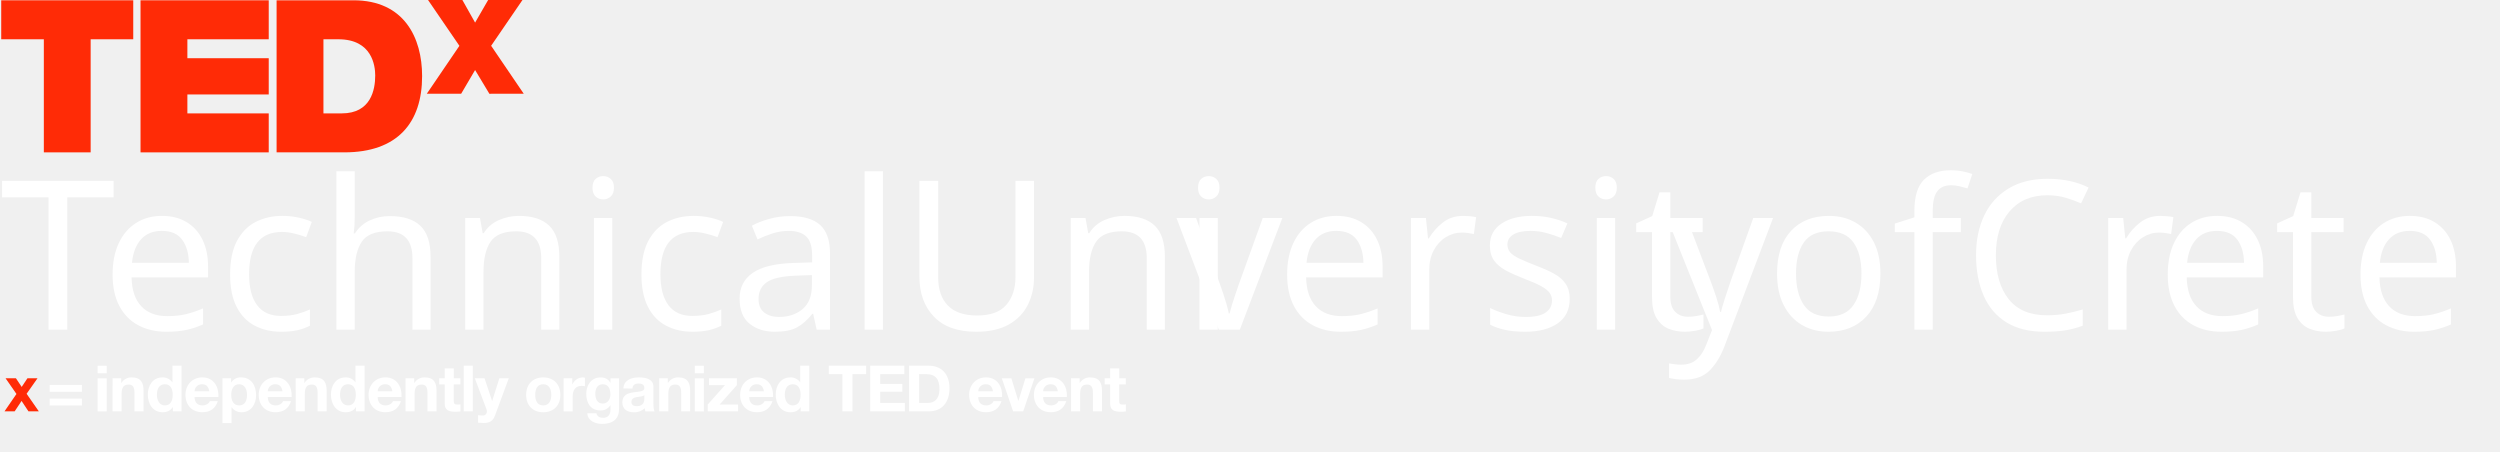
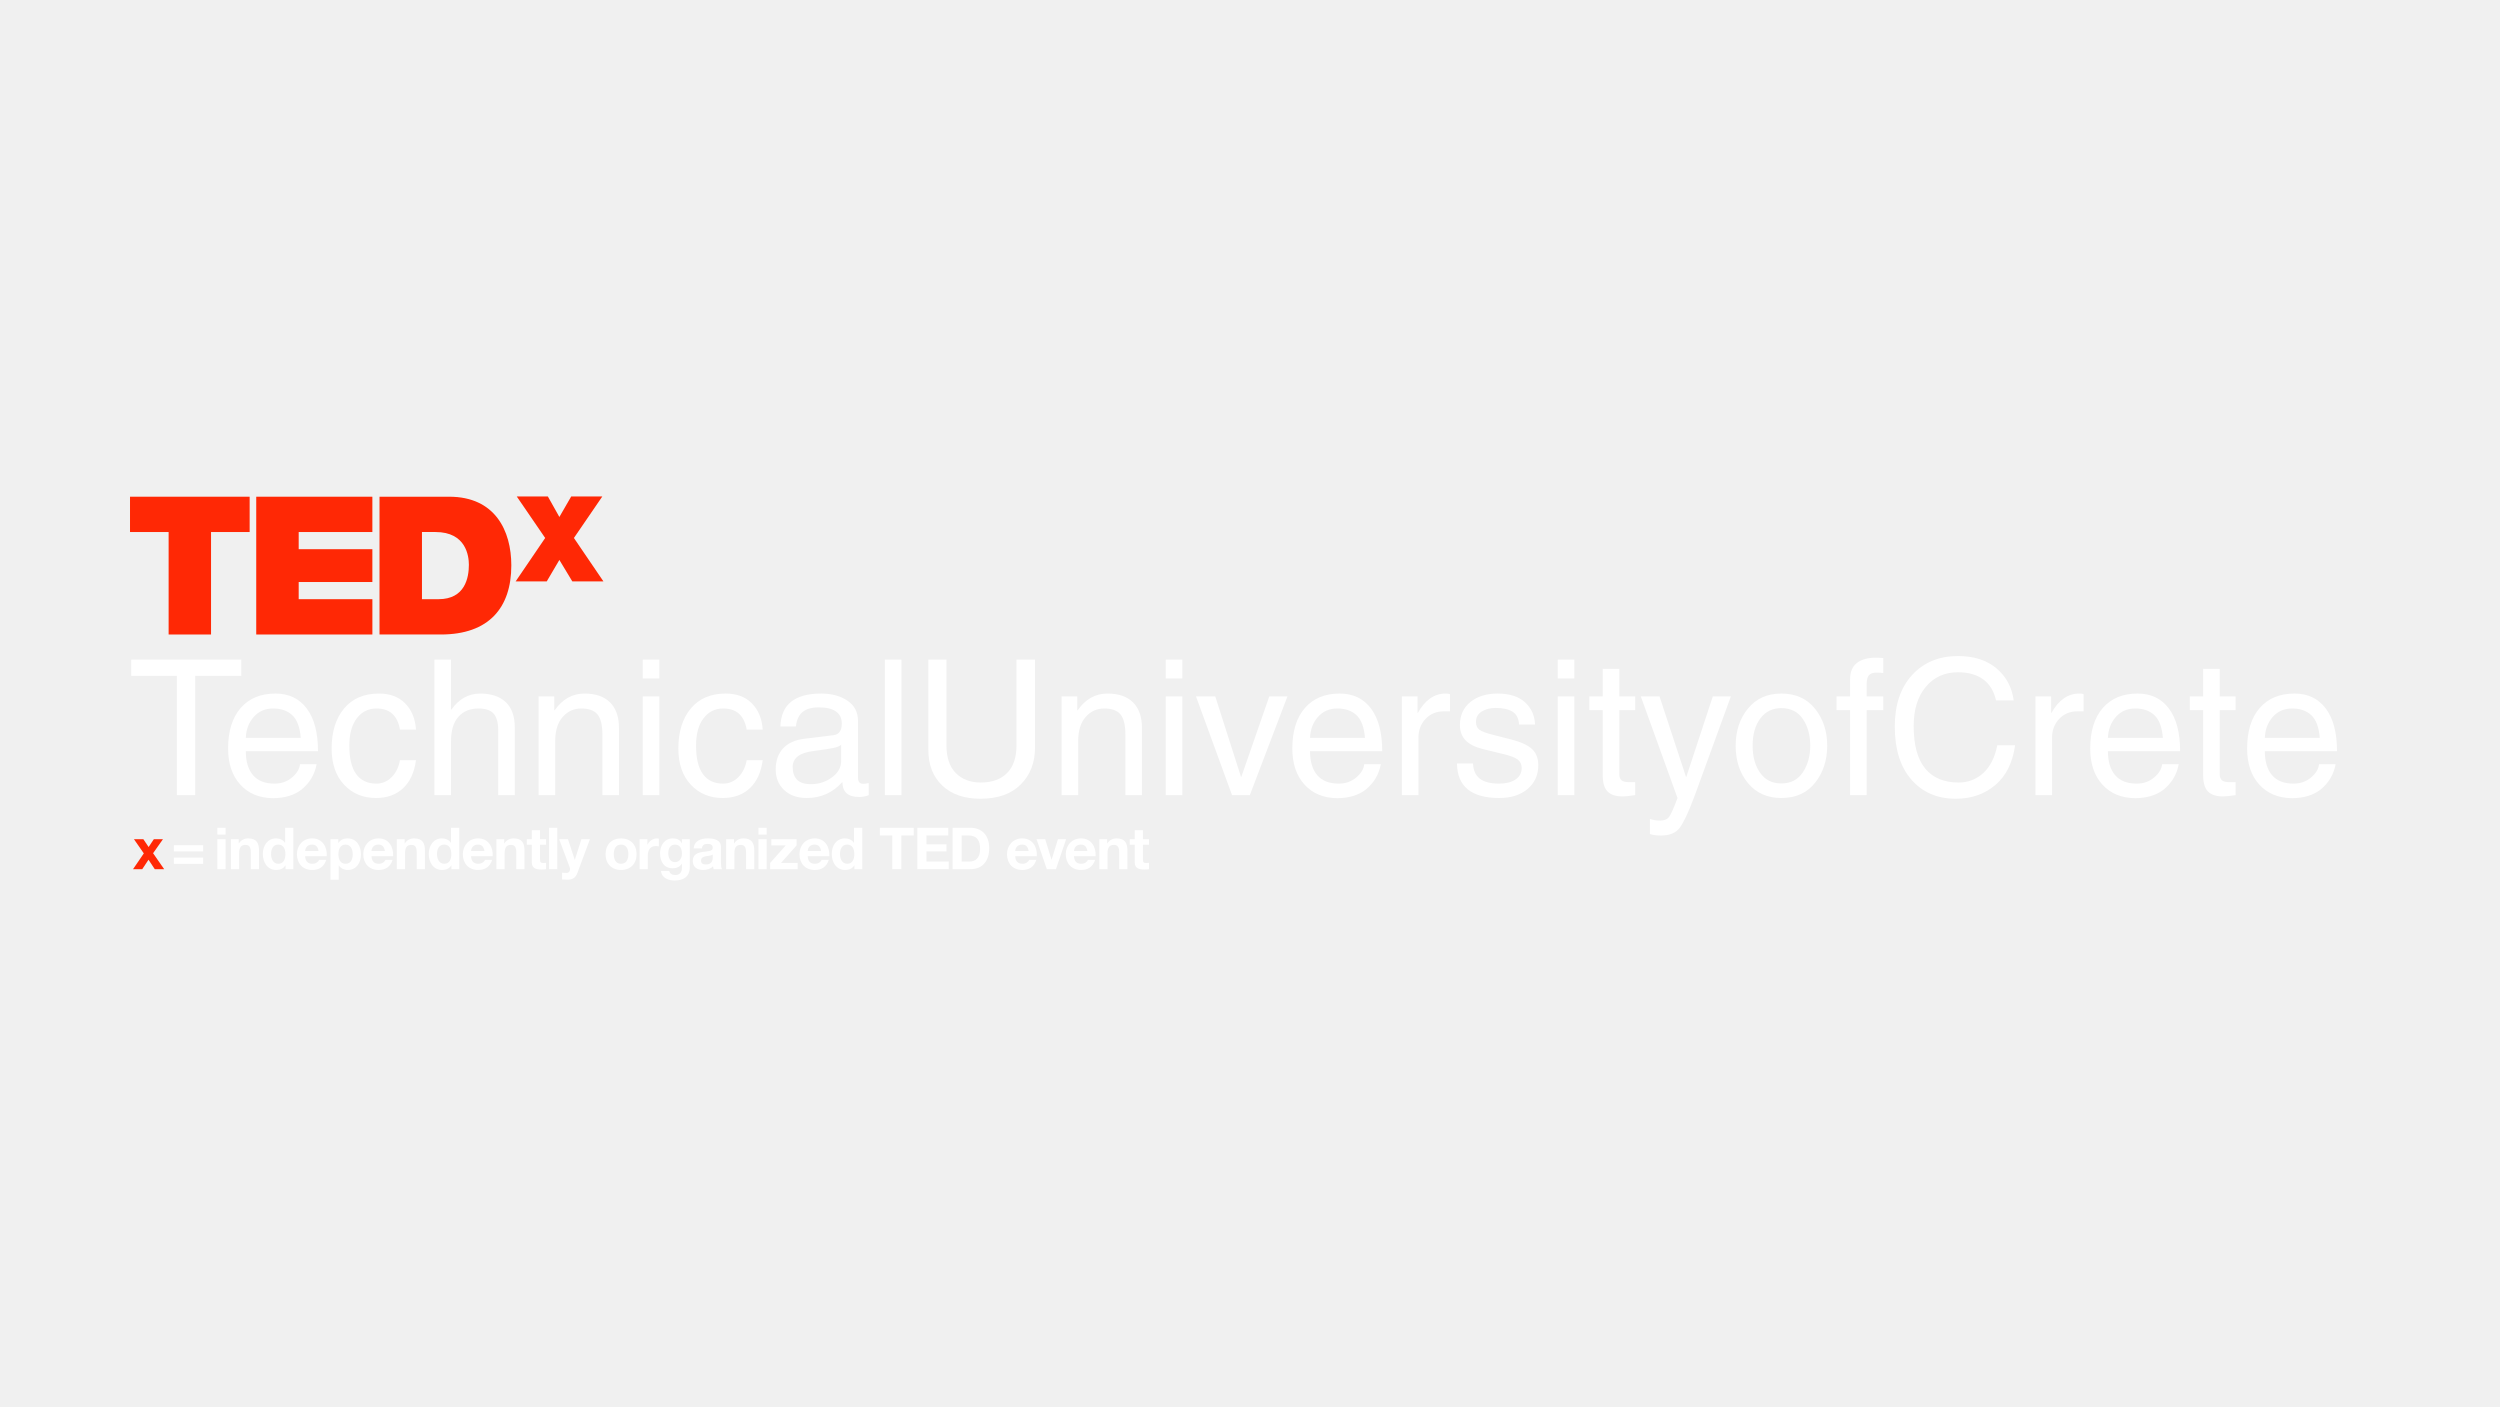
- <svg xmlns="http://www.w3.org/2000/svg" id="Layer_1" data-name="Layer 1" viewBox="0 0 1739.65 314.08">
-   <defs>
-     <style>.cls-1{fill:#ff2b06;}.cls-2,.cls-3{fill:#fff;}.cls-3{font-size:145px;font-family:HelveticaWorld-Regular, Helvetica World;}.cls-4{letter-spacing:-0.12em;}.cls-5{letter-spacing:-0.02em;}.cls-6{letter-spacing:-0.02em;}.cls-7{letter-spacing:-0.01em;}</style>
-   </defs>
-   <path class="cls-1" d="M110.45,655.41l-7.57-10.9h7.21l4,6,4-6h7l-7.57,10.77,8.5,12.24h-7.21l-4.8-7.26-4.81,7.26h-7.08Z" transform="translate(-99 -381.27)" />
-   <path class="cls-2" d="M156,653.9H133.55v-4.76H156Zm0,9.53H133.55v-4.77H156Z" transform="translate(-99 -381.27)" />
-   <path class="cls-2" d="M173.25,641h-6.32v-5.21h6.32Zm-6.32,3.56h6.32v23h-6.32Z" transform="translate(-99 -381.27)" />
-   <path class="cls-2" d="M177.34,644.51h6v3.2h.14a8.21,8.21,0,0,1,7-3.83c6.72,0,8.41,3.79,8.41,9.48v14.16h-6.32v-13c0-3.78-1.11-5.65-4.05-5.65-3.43,0-4.9,1.91-4.9,6.59v12.06h-6.32Z" transform="translate(-99 -381.27)" />
-   <path class="cls-2" d="M219.27,664.58h-.09c-1.47,2.49-4.05,3.56-7,3.56-6.94,0-10.32-6-10.32-12.33,0-6.18,3.42-11.92,10.19-11.92a8,8,0,0,1,6.85,3.42H219V635.74h6.32v31.78h-6Zm-5.52-15.93c-4.14,0-5.56,3.56-5.56,7.34,0,3.61,1.64,7.39,5.56,7.39,4.18,0,5.43-3.65,5.43-7.43S217.85,648.65,213.75,648.65Z" transform="translate(-99 -381.27)" />
-   <path class="cls-2" d="M234.36,657.55c.17,4,2.13,5.83,5.65,5.83,2.54,0,4.58-1.56,5-3h5.57c-1.78,5.43-5.57,7.74-10.77,7.74-7.26,0-11.75-5-11.75-12.1,0-6.9,4.76-12.15,11.75-12.15,7.83,0,11.61,6.58,11.17,13.66Zm10.28-4c-.58-3.2-2-4.89-5-4.89a5,5,0,0,0-5.25,4.89Z" transform="translate(-99 -381.27)" />
-   <path class="cls-2" d="M253.8,644.51h6v2.94h.09a7.67,7.67,0,0,1,6.86-3.57c7.21,0,10.46,5.84,10.46,12.38,0,6.14-3.39,11.88-10.11,11.88a8.18,8.18,0,0,1-6.9-3.47h-.08v11H253.8V644.51Zm17.1,11.57c0-3.65-1.47-7.43-5.52-7.43s-5.48,3.69-5.48,7.43,1.43,7.3,5.52,7.3S270.9,659.82,270.9,656.08Z" transform="translate(-99 -381.27)" />
-   <path class="cls-2" d="M285.32,657.55c.17,4,2.13,5.83,5.65,5.83,2.54,0,4.58-1.56,5-3h5.57c-1.78,5.43-5.57,7.74-10.77,7.74-7.26,0-11.75-5-11.75-12.1,0-6.9,4.76-12.15,11.75-12.15,7.83,0,11.61,6.58,11.17,13.66Zm10.28-4c-.58-3.2-2-4.89-5-4.89a5,5,0,0,0-5.25,4.89Z" transform="translate(-99 -381.27)" />
-   <path class="cls-2" d="M304.76,644.51h6v3.2h.14a8.21,8.21,0,0,1,7-3.83c6.72,0,8.41,3.79,8.41,9.48v14.16H320v-13c0-3.78-1.11-5.65-4-5.65-3.43,0-4.89,1.91-4.89,6.59v12.06h-6.33Z" transform="translate(-99 -381.27)" />
-   <path class="cls-2" d="M346.69,664.58h-.09c-1.47,2.49-4.05,3.56-7,3.56-6.94,0-10.32-6-10.32-12.33,0-6.18,3.42-11.92,10.19-11.92a8,8,0,0,1,6.85,3.42h.05V635.74h6.32v31.78h-6v-2.94Zm-5.52-15.93c-4.14,0-5.56,3.56-5.56,7.34,0,3.61,1.65,7.39,5.56,7.39,4.19,0,5.43-3.65,5.43-7.43S345.27,648.65,341.17,648.65Z" transform="translate(-99 -381.27)" />
-   <path class="cls-2" d="M361.78,657.55c.18,4,2.13,5.83,5.65,5.83,2.54,0,4.59-1.56,5-3H378c-1.78,5.43-5.56,7.74-10.77,7.74-7.26,0-11.75-5-11.75-12.1,0-6.9,4.76-12.15,11.75-12.15,7.83,0,11.62,6.58,11.17,13.66Zm10.28-4c-.58-3.2-2-4.89-5-4.89a5,5,0,0,0-5.25,4.89Z" transform="translate(-99 -381.27)" />
-   <path class="cls-2" d="M381.23,644.51h6v3.2h.13a8.21,8.21,0,0,1,7-3.83c6.72,0,8.41,3.79,8.41,9.48v14.16h-6.32v-13c0-3.78-1.11-5.65-4.05-5.65-3.42,0-4.89,1.91-4.89,6.59v12.06h-6.32v-23Z" transform="translate(-99 -381.27)" />
-   <path class="cls-2" d="M414.74,644.51h4.63v4.23h-4.63v11.39c0,2.14.53,2.67,2.67,2.67a9.29,9.29,0,0,0,2-.18v4.94a24,24,0,0,1-3.69.23c-3.88,0-7.26-.89-7.26-5.48V648.74h-3.83v-4.23h3.83v-6.9h6.32v6.9Z" transform="translate(-99 -381.27)" />
-   <path class="cls-2" d="M421.68,635.74H428v31.78h-6.32Z" transform="translate(-99 -381.27)" />
-   <path class="cls-2" d="M443.45,670.41c-1.38,3.7-3.56,5.21-7.93,5.21a38.61,38.61,0,0,1-3.87-.22v-5.21a32.11,32.11,0,0,0,3.7.22c2.18-.22,2.89-2.49,2.18-4.31l-8.1-21.59h6.76l5.21,15.76h.09l5-15.76h6.54Z" transform="translate(-99 -381.27)" />
-   <path class="cls-2" d="M477,643.88c7.26,0,11.93,4.81,11.93,12.16s-4.67,12.1-11.93,12.1-11.88-4.81-11.88-12.1S469.75,643.88,477,643.88Zm0,19.5c4.32,0,5.61-3.69,5.61-7.34s-1.29-7.39-5.61-7.39-5.56,3.69-5.56,7.39S472.69,663.38,477,663.38Z" transform="translate(-99 -381.27)" />
-   <path class="cls-2" d="M491.2,644.51h6v4.27h.09a8.14,8.14,0,0,1,7.34-4.9,4.49,4.49,0,0,1,1.38.23V650a11.81,11.81,0,0,0-2.27-.22c-4.62,0-6.23,3.34-6.23,7.39v10.37H491.2v-23Z" transform="translate(-99 -381.27)" />
-   <path class="cls-2" d="M529.75,666.05c0,3.78-1.34,10.19-11.93,10.19-4.54,0-9.84-2.13-10.15-7.39H514c.58,2.36,2.49,3.17,4.71,3.17,3.52,0,5.12-2.41,5.08-5.7v-3h-.09a7.76,7.76,0,0,1-6.9,3.56c-6.9,0-9.84-5.25-9.84-11.57,0-6,3.43-11.4,9.89-11.4,3,0,5.34,1,6.85,3.7h.09v-3.07h6v21.54Zm-6-10.32c0-3.74-1.29-7.08-5.39-7.08-3.56,0-5.12,3.11-5.12,6.54s1.25,6.9,5.12,6.9C522,662.09,523.74,659,523.74,655.73Z" transform="translate(-99 -381.27)" />
-   <path class="cls-2" d="M532.77,651.59c.36-5.92,5.65-7.7,10.82-7.7,4.58,0,10.1,1,10.1,6.54v12c0,2.09.22,4.19.8,5.12h-6.41a9.28,9.28,0,0,1-.44-2.23,10.54,10.54,0,0,1-7.75,2.85c-4.36,0-7.83-2.18-7.83-6.9,0-5.2,3.92-6.45,7.83-7s7.48-.45,7.48-3-1.87-3.12-4.1-3.12c-2.4,0-4,1-4.18,3.48Zm14.6,4.67c-1.07.93-3.29,1-5.25,1.33s-3.74,1.07-3.74,3.39,1.82,2.93,3.87,2.93c4.94,0,5.12-3.91,5.12-5.29v-2.36Z" transform="translate(-99 -381.27)" />
-   <path class="cls-2" d="M557.7,644.51h6v3.2h.14a8.21,8.21,0,0,1,7-3.83c6.72,0,8.41,3.79,8.41,9.48v14.16H573v-13c0-3.78-1.11-5.65-4.05-5.65-3.43,0-4.89,1.91-4.89,6.59v12.06h-6.33v-23Z" transform="translate(-99 -381.27)" />
-   <path class="cls-2" d="M588.81,641h-6.32v-5.21h6.32Zm-6.33,3.56h6.32v23h-6.32Z" transform="translate(-99 -381.27)" />
-   <path class="cls-2" d="M591.48,662.76l12-13.49H592.37v-4.76h19.4v4.76l-12,13.49h12.82v4.76H591.48v-4.76Z" transform="translate(-99 -381.27)" />
-   <path class="cls-2" d="M620.32,657.55c.17,4,2.13,5.83,5.65,5.83,2.54,0,4.58-1.56,5-3h5.57c-1.78,5.43-5.57,7.74-10.77,7.74-7.26,0-11.75-5-11.75-12.1,0-6.9,4.76-12.15,11.75-12.15,7.83,0,11.61,6.58,11.17,13.66Zm10.28-4c-.58-3.2-2-4.89-5-4.89a5,5,0,0,0-5.25,4.89Z" transform="translate(-99 -381.27)" />
-   <path class="cls-2" d="M656.19,664.58h-.09c-1.47,2.49-4.05,3.56-7,3.56-6.94,0-10.32-6-10.32-12.33,0-6.18,3.42-11.92,10.19-11.92a8,8,0,0,1,6.85,3.42h0V635.74h6.32v31.78h-6v-2.94Zm-5.52-15.93c-4.14,0-5.56,3.56-5.56,7.34,0,3.61,1.64,7.39,5.56,7.39,4.19,0,5.43-3.65,5.43-7.43S654.77,648.65,650.67,648.65Z" transform="translate(-99 -381.27)" />
-   <path class="cls-2" d="M685.25,641.62h-9.52v-5.88h26v5.88h-9.53v25.9h-7v-25.9Z" transform="translate(-99 -381.27)" />
-   <path class="cls-2" d="M704.52,635.74h23.77v5.87H711.51v6.81h15.4v5.43h-15.4v7.79h17.14v5.88H704.52V635.74Z" transform="translate(-99 -381.27)" />
-   <path class="cls-2" d="M731.58,635.74h13.71c8.24,0,14.42,5.16,14.42,15.71,0,9.21-4.72,16.07-14.42,16.07H731.58Zm7,25.9h6.23c4.05,0,7.93-2.49,7.93-9.52,0-6.41-2.23-10.5-9.17-10.5h-5Z" transform="translate(-99 -381.27)" />
-   <path class="cls-2" d="M779.7,657.55c.17,4,2.13,5.83,5.65,5.83,2.53,0,4.58-1.56,5-3h5.57c-1.78,5.43-5.57,7.74-10.78,7.74-7.25,0-11.75-5-11.75-12.1,0-6.9,4.77-12.15,11.75-12.15,7.84,0,11.62,6.58,11.18,13.66Zm10.28-4c-.58-3.2-2-4.89-5-4.89a5,5,0,0,0-5.25,4.89Z" transform="translate(-99 -381.27)" />
-   <path class="cls-2" d="M811,667.52h-7l-7.88-23h6.64l4.85,15.71h.09l4.85-15.71h6.27Z" transform="translate(-99 -381.27)" />
-   <path class="cls-2" d="M824.83,657.55c.17,4,2.13,5.83,5.65,5.83,2.53,0,4.58-1.56,5-3H841c-1.78,5.43-5.57,7.74-10.78,7.74-7.25,0-11.75-5-11.75-12.1,0-6.9,4.77-12.15,11.75-12.15,7.84,0,11.62,6.58,11.18,13.66Zm10.28-4c-.58-3.2-2-4.89-5-4.89a5,5,0,0,0-5.25,4.89Z" transform="translate(-99 -381.27)" />
-   <path class="cls-2" d="M844.28,644.51h6v3.2h.14a8.21,8.21,0,0,1,7-3.83c6.72,0,8.41,3.79,8.41,9.48v14.16h-6.32v-13c0-3.78-1.11-5.65-4-5.65-3.43,0-4.89,1.91-4.89,6.59v12.06h-6.32v-23Z" transform="translate(-99 -381.27)" />
-   <path class="cls-2" d="M877.79,644.51h4.63v4.23h-4.63v11.39c0,2.14.53,2.67,2.67,2.67a9.29,9.29,0,0,0,2-.18v4.94a24,24,0,0,1-3.7.23c-3.87,0-7.25-.89-7.25-5.48V648.74h-3.83v-4.23h3.83v-6.9h6.32v6.9Z" transform="translate(-99 -381.27)" />
-   <text class="cls-3" transform="translate(0 229.4)">
-     <tspan class="cls-4">T</tspan>
-     <tspan x="70.38" y="0">echnicalUni</tspan>
-     <tspan class="cls-5" x="818.67" y="0">v</tspan>
-     <tspan x="887.7" y="0">ersit</tspan>
-     <tspan class="cls-6" x="1159.86" y="0">y</tspan>
-     <tspan x="1228.61" y="0">ofC</tspan>
-     <tspan class="cls-7" x="1454.67" y="0">r</tspan>
-     <tspan x="1500.48" y="0">ete</tspan>
-   </text>
-   <path class="cls-1" d="M129.5,408.6H99.85V381.48h91.87V408.6H162.08v78.69H129.5Z" transform="translate(-99 -381.27)" />
-   <path class="cls-1" d="M196.79,381.48H286V408.6H229.39v13.18H286V447H229.39v13.18H286v27.12H196.79Z" transform="translate(-99 -381.27)" />
-   <path class="cls-1" d="M291.47,381.48H345c35.26,0,47.73,26.08,47.73,52.75,0,32.47-17.19,53.06-54.1,53.06H291.47V381.48Zm32.6,78.69h12.75c20.31,0,23.28-16.45,23.28-26.39,0-6.66-2.09-25.18-25.66-25.18H324.07Z" transform="translate(-99 -381.27)" />
-   <path class="cls-1" d="M439.54,446.52,429.6,430l-9.7,16.5H396l22.68-33.35-21.84-31.9h23.9L429.6,397l9.1-15.77h23.89l-21.83,31.9,22.68,33.35Z" transform="translate(-99 -381.27)" />
+ <svg xmlns="http://www.w3.org/2000/svg" width="1920pt" height="1080pt" viewBox="0 0 1920 1080" version="1.2" id="svg127">
+   <defs id="defs131" />
+   <g id="surface577">
+     <path style="fill:#ff2805;fill-opacity:1;fill-rule:nonzero;stroke:none" d="m 110.449,655.414 -7.566,-10.906 h 7.211 l 4.051,6.008 4.004,-6.008 h 6.988 l -7.566,10.77 8.5,12.242 h -7.207 l -4.809,-7.254 -4.805,7.254 h -7.078 z m 0,0" id="path2" />
+     <path style="fill:#ffffff;fill-opacity:1;fill-rule:nonzero;stroke:none" d="m 156.027,663.426 h -22.48 v -4.766 h 22.48 z m 0,-9.527 h -22.48 v -4.762 h 22.48 z m 0,0" id="path4" />
+     <path style="fill:#ffffff;fill-opacity:1;fill-rule:nonzero;stroke:none" d="M 166.93,644.508 H 173.25 v 23.012 h -6.32 z m 6.32,-3.562 h -6.32 v -5.207 H 173.25 Z m 0,0" id="path6" />
+     <path style="fill:#ffffff;fill-opacity:1;fill-rule:nonzero;stroke:none" d="m 177.344,644.508 h 6.008 v 3.203 h 0.133 c 1.602,-2.582 4.363,-3.824 7.035,-3.824 6.719,0 8.41,3.781 8.41,9.477 v 14.156 h -6.32 v -12.996 c 0,-3.785 -1.113,-5.652 -4.051,-5.652 -3.426,0 -4.895,1.914 -4.895,6.586 v 12.062 h -6.32 z m 0,0" id="path8" />
+     <path style="fill:#ffffff;fill-opacity:1;fill-rule:nonzero;stroke:none" d="m 213.75,648.648 c -4.141,0 -5.562,3.559 -5.562,7.344 0,3.602 1.645,7.387 5.562,7.387 4.184,0 5.43,-3.648 5.43,-7.434 0,-3.738 -1.336,-7.297 -5.43,-7.297 m 5.52,15.934 h -0.09 c -1.469,2.492 -4.047,3.559 -6.988,3.559 -6.941,0 -10.324,-5.961 -10.324,-12.324 0,-6.191 3.426,-11.934 10.191,-11.934 2.715,0 5.387,1.16 6.855,3.43 h -0.043 0.09 v -11.574 h 6.316 v 31.781 h -6.008 z m 0,0" id="path10" />
+     <path style="fill:#ffffff;fill-opacity:1;fill-rule:nonzero;stroke:none" d="m 244.637,653.543 c -0.578,-3.203 -1.957,-4.895 -5.027,-4.895 -4.008,0 -5.164,3.113 -5.254,4.895 z m -10.281,4.008 c 0.18,4.004 2.137,5.828 5.652,5.828 2.539,0 4.586,-1.559 4.988,-2.98 h 5.562 c -1.781,5.43 -5.562,7.746 -10.77,7.746 -7.258,0 -11.75,-4.988 -11.75,-12.109 0,-6.898 4.762,-12.148 11.75,-12.148 7.832,0 11.613,6.586 11.172,13.664 z m 0,0" id="path12" />
+     <path style="fill:#ffffff;fill-opacity:1;fill-rule:nonzero;stroke:none" d="m 270.898,656.082 c 0,-3.652 -1.469,-7.434 -5.52,-7.434 -4.141,0 -5.477,3.695 -5.477,7.434 0,3.738 1.426,7.297 5.52,7.297 4.141,0 5.477,-3.559 5.477,-7.297 m -17.094,-11.574 h 6.008 v 2.938 h 0.09 c 1.512,-2.445 4.008,-3.559 6.855,-3.559 7.211,0 10.461,5.828 10.461,12.371 0,6.145 -3.383,11.887 -10.105,11.887 -2.762,0 -5.387,-1.203 -6.898,-3.473 h -0.09 v 10.949 h -6.32 z m 0,0" id="path14" />
+     <path style="fill:#ffffff;fill-opacity:1;fill-rule:nonzero;stroke:none" d="m 295.598,653.543 c -0.578,-3.203 -1.957,-4.895 -5.031,-4.895 -4.004,0 -5.16,3.113 -5.25,4.895 z m -10.281,4.008 c 0.176,4.004 2.137,5.828 5.652,5.828 2.539,0 4.586,-1.559 4.984,-2.98 h 5.566 c -1.781,5.43 -5.566,7.746 -10.773,7.746 -7.254,0 -11.75,-4.988 -11.75,-12.109 0,-6.898 4.762,-12.148 11.75,-12.148 7.836,0 11.617,6.586 11.172,13.664 z m 0,0" id="path16" />
+     <path style="fill:#ffffff;fill-opacity:1;fill-rule:nonzero;stroke:none" d="m 304.766,644.508 h 6.008 v 3.203 h 0.133 c 1.605,-2.582 4.363,-3.824 7.035,-3.824 6.719,0 8.41,3.781 8.41,9.477 v 14.156 h -6.32 v -12.996 c 0,-3.785 -1.113,-5.652 -4.051,-5.652 -3.426,0 -4.895,1.914 -4.895,6.586 v 12.062 h -6.32 z m 0,0" id="path18" />
+     <path style="fill:#ffffff;fill-opacity:1;fill-rule:nonzero;stroke:none" d="m 341.172,648.648 c -4.141,0 -5.562,3.559 -5.562,7.344 0,3.602 1.645,7.387 5.562,7.387 4.184,0 5.43,-3.648 5.43,-7.434 0,-3.738 -1.336,-7.297 -5.43,-7.297 m 5.52,15.934 h -0.09 c -1.469,2.492 -4.051,3.559 -6.988,3.559 -6.941,0 -10.324,-5.961 -10.324,-12.324 0,-6.191 3.426,-11.934 10.191,-11.934 2.715,0 5.387,1.16 6.855,3.43 h -0.047 0.09 v -11.574 h 6.32 v 31.781 h -6.008 z m 0,0" id="path20" />
+     <path style="fill:#ffffff;fill-opacity:1;fill-rule:nonzero;stroke:none" d="m 372.059,653.543 c -0.578,-3.203 -1.957,-4.895 -5.027,-4.895 -4.008,0 -5.164,3.113 -5.254,4.895 z m -10.281,4.008 c 0.18,4.004 2.137,5.828 5.652,5.828 2.539,0 4.586,-1.559 4.988,-2.98 h 5.562 c -1.781,5.43 -5.562,7.746 -10.77,7.746 -7.258,0 -11.75,-4.988 -11.75,-12.109 0,-6.898 4.762,-12.148 11.75,-12.148 7.832,0 11.613,6.586 11.172,13.664 z m 0,0" id="path22" />
+     <path style="fill:#ffffff;fill-opacity:1;fill-rule:nonzero;stroke:none" d="m 381.227,644.508 h 6.008 v 3.203 h 0.133 c 1.605,-2.582 4.363,-3.824 7.035,-3.824 6.723,0 8.41,3.781 8.41,9.477 v 14.156 h -6.32 v -12.996 c 0,-3.785 -1.109,-5.652 -4.047,-5.652 -3.43,0 -4.898,1.914 -4.898,6.586 v 12.062 h -6.32 z m 0,0" id="path24" />
+     <path style="fill:#ffffff;fill-opacity:1;fill-rule:nonzero;stroke:none" d="m 414.742,644.508 h 4.629 v 4.23 h -4.629 v 11.395 c 0,2.137 0.531,2.668 2.668,2.668 0.668,0 1.293,-0.043 1.961,-0.176 v 4.941 c -1.07,0.176 -2.449,0.219 -3.695,0.219 -3.875,0 -7.254,-0.887 -7.254,-5.473 v -13.574 h -3.828 v -4.23 h 3.828 v -6.898 h 6.32 z m 0,0" id="path26" />
+     <path style="fill:#ffffff;fill-opacity:1;fill-rule:nonzero;stroke:none" d="m 421.684,635.738 h 6.32 v 31.781 h -6.32 z m 0,0" id="path28" />
+     <path style="fill:#ffffff;fill-opacity:1;fill-rule:nonzero;stroke:none" d="m 443.449,670.414 c -1.383,3.695 -3.562,5.207 -7.926,5.207 -1.289,0 -2.582,-0.09 -3.871,-0.223 v -5.207 c 1.203,0.086 2.449,0.266 3.695,0.223 2.18,-0.223 2.891,-2.492 2.18,-4.316 l -8.102,-21.59 h 6.766 l 5.211,15.758 h 0.086 l 5.031,-15.758 h 6.543 z m 0,0" id="path30" />
+     <path style="fill:#ffffff;fill-opacity:1;fill-rule:nonzero;stroke:none" d="m 476.961,663.379 c 4.316,0 5.609,-3.691 5.609,-7.344 0,-3.691 -1.293,-7.387 -5.609,-7.387 -4.273,0 -5.562,3.691 -5.562,7.387 0,3.652 1.289,7.344 5.562,7.344 m 0,-19.492 c 7.258,0 11.93,4.805 11.93,12.148 0,7.301 -4.672,12.105 -11.93,12.105 -7.211,0 -11.883,-4.805 -11.883,-12.105 0,-7.344 4.672,-12.148 11.883,-12.148" id="path32" />
+     <path style="fill:#ffffff;fill-opacity:1;fill-rule:nonzero;stroke:none" d="m 491.203,644.508 h 6.008 v 4.273 h 0.09 c 1.156,-2.895 4.273,-4.895 7.344,-4.895 0.445,0 0.98,0.086 1.379,0.223 v 5.875 c -0.578,-0.133 -1.512,-0.223 -2.27,-0.223 -4.629,0 -6.23,3.336 -6.23,7.391 v 10.371 h -6.32 z m 0,0" id="path34" />
+     <path style="fill:#ffffff;fill-opacity:1;fill-rule:nonzero;stroke:none" d="m 523.738,655.723 c 0,-3.734 -1.293,-7.074 -5.387,-7.074 -3.562,0 -5.117,3.113 -5.117,6.543 0,3.293 1.246,6.898 5.117,6.898 3.605,0 5.387,-3.07 5.387,-6.367 m 6.008,10.328 c 0,3.781 -1.336,10.191 -11.93,10.191 -4.539,0 -9.836,-2.133 -10.148,-7.387 h 6.277 c 0.578,2.359 2.492,3.16 4.719,3.16 3.516,0 5.117,-2.402 5.074,-5.695 v -3.031 h -0.09 c -1.379,2.406 -4.141,3.562 -6.898,3.562 -6.898,0 -9.836,-5.254 -9.836,-11.57 0,-5.965 3.426,-11.398 9.879,-11.398 3.027,0 5.344,1.027 6.855,3.695 h 0.09 v -3.07 h 6.008 z m 0,0" id="path36" />
+     <path style="fill:#ffffff;fill-opacity:1;fill-rule:nonzero;stroke:none" d="m 547.371,656.258 c -1.066,0.938 -3.293,0.98 -5.254,1.336 -1.957,0.398 -3.738,1.066 -3.738,3.383 0,2.359 1.828,2.938 3.875,2.938 4.938,0 5.117,-3.918 5.117,-5.297 z m -14.598,-4.672 c 0.355,-5.922 5.652,-7.699 10.812,-7.699 4.586,0 10.105,1.023 10.105,6.543 v 11.973 c 0,2.09 0.223,4.184 0.801,5.117 h -6.41 c -0.223,-0.711 -0.398,-1.469 -0.445,-2.227 -2.004,2.094 -4.941,2.852 -7.746,2.852 -4.359,0 -7.832,-2.184 -7.832,-6.902 0,-5.207 3.918,-6.453 7.832,-6.988 3.875,-0.578 7.48,-0.441 7.48,-3.023 0,-2.715 -1.871,-3.117 -4.098,-3.117 -2.402,0 -3.961,0.98 -4.184,3.473 z m 0,0" id="path38" />
+     <path style="fill:#ffffff;fill-opacity:1;fill-rule:nonzero;stroke:none" d="m 557.695,644.508 h 6.008 v 3.203 h 0.133 c 1.605,-2.582 4.363,-3.824 7.035,-3.824 6.719,0 8.41,3.781 8.41,9.477 v 14.156 h -6.32 v -12.996 c 0,-3.785 -1.113,-5.652 -4.051,-5.652 -3.426,0 -4.895,1.914 -4.895,6.586 v 12.062 h -6.32 z m 0,0" id="path40" />
+     <path style="fill:#ffffff;fill-opacity:1;fill-rule:nonzero;stroke:none" d="m 582.484,644.508 h 6.32 v 23.012 h -6.32 z m 6.32,-3.562 h -6.32 v -5.207 h 6.32 z m 0,0" id="path42" />
+     <path style="fill:#ffffff;fill-opacity:1;fill-rule:nonzero;stroke:none" d="m 591.477,662.758 11.973,-13.484 h -11.082 v -4.766 h 19.406 v 4.766 l -11.973,13.484 h 12.816 v 4.762 h -21.141 z m 0,0" id="path44" />
+     <path style="fill:#ffffff;fill-opacity:1;fill-rule:nonzero;stroke:none" d="m 630.598,653.543 c -0.578,-3.203 -1.957,-4.895 -5.027,-4.895 -4.008,0 -5.164,3.113 -5.254,4.895 z m -10.281,4.008 c 0.18,4.004 2.137,5.828 5.652,5.828 2.539,0 4.586,-1.559 4.984,-2.98 h 5.562 c -1.777,5.43 -5.562,7.746 -10.77,7.746 -7.254,0 -11.75,-4.988 -11.75,-12.109 0,-6.898 4.762,-12.148 11.75,-12.148 7.836,0 11.617,6.586 11.172,13.664 z m 0,0" id="path46" />
+     <path style="fill:#ffffff;fill-opacity:1;fill-rule:nonzero;stroke:none" d="m 650.672,648.648 c -4.141,0 -5.562,3.559 -5.562,7.344 0,3.602 1.645,7.387 5.562,7.387 4.184,0 5.43,-3.648 5.43,-7.434 0,-3.738 -1.336,-7.297 -5.43,-7.297 m 5.52,15.934 h -0.09 c -1.469,2.492 -4.051,3.559 -6.988,3.559 -6.945,0 -10.328,-5.961 -10.328,-12.324 0,-6.191 3.43,-11.934 10.195,-11.934 2.715,0 5.387,1.16 6.852,3.43 h -0.043 0.09 v -11.574 h 6.32 v 31.781 h -6.008 z m 0,0" id="path48" />
+     <path style="fill:#ffffff;fill-opacity:1;fill-rule:nonzero;stroke:none" d="m 685.254,641.613 h -9.527 v -5.875 h 26.039 v 5.875 h -9.523 v 25.906 h -6.988 z m 0,0" id="path50" />
+     <path style="fill:#ffffff;fill-opacity:1;fill-rule:nonzero;stroke:none" d="m 704.523,635.738 h 23.77 v 5.875 h -16.781 v 6.812 h 15.398 v 5.426 h -15.398 v 7.789 h 17.137 v 5.875 h -24.125 z m 0,0" id="path52" />
+     <path style="fill:#ffffff;fill-opacity:1;fill-rule:nonzero;stroke:none" d="m 738.574,661.645 h 6.23 c 4.047,0 7.922,-2.492 7.922,-9.523 0,-6.414 -2.227,-10.504 -9.172,-10.504 h -4.98 z m -6.992,-25.906 h 13.711 c 8.234,0 14.422,5.164 14.422,15.715 0,9.211 -4.719,16.066 -14.422,16.066 h -13.711 z m 0,0" id="path54" />
+     <path style="fill:#ffffff;fill-opacity:1;fill-rule:nonzero;stroke:none" d="m 789.977,653.543 c -0.578,-3.203 -1.957,-4.895 -5.027,-4.895 -4.008,0 -5.164,3.113 -5.254,4.895 z m -10.281,4.008 c 0.18,4.004 2.137,5.828 5.652,5.828 2.539,0 4.586,-1.559 4.984,-2.98 h 5.562 c -1.777,5.43 -5.562,7.746 -10.77,7.746 -7.254,0 -11.75,-4.988 -11.75,-12.109 0,-6.898 4.762,-12.148 11.75,-12.148 7.836,0 11.617,6.586 11.172,13.664 z m 0,0" id="path56" />
+     <path style="fill:#ffffff;fill-opacity:1;fill-rule:nonzero;stroke:none" d="m 810.984,667.52 h -7.031 l -7.879,-23.012 h 6.633 l 4.852,15.711 h 0.09 L 812.5,644.508 h 6.273 z m 0,0" id="path58" />
+     <path style="fill:#ffffff;fill-opacity:1;fill-rule:nonzero;stroke:none" d="m 835.105,653.543 c -0.578,-3.203 -1.957,-4.895 -5.027,-4.895 -4.008,0 -5.164,3.113 -5.254,4.895 z m -10.281,4.008 c 0.18,4.004 2.141,5.828 5.652,5.828 2.539,0 4.586,-1.559 4.988,-2.98 h 5.562 c -1.781,5.43 -5.562,7.746 -10.773,7.746 -7.254,0 -11.75,-4.988 -11.75,-12.109 0,-6.898 4.766,-12.148 11.75,-12.148 7.836,0 11.617,6.586 11.172,13.664 z m 0,0" id="path60" />
+     <path style="fill:#ffffff;fill-opacity:1;fill-rule:nonzero;stroke:none" d="m 844.273,644.508 h 6.012 v 3.203 h 0.133 c 1.602,-2.582 4.363,-3.824 7.031,-3.824 6.723,0 8.414,3.781 8.414,9.477 v 14.156 h -6.32 v -12.996 c 0,-3.785 -1.113,-5.652 -4.051,-5.652 -3.43,0 -4.895,1.914 -4.895,6.586 v 12.062 h -6.32 v -23.012 z m 0,0" id="path62" />
+     <path style="fill:#ffffff;fill-opacity:1;fill-rule:nonzero;stroke:none" d="m 877.789,644.508 h 4.629 v 4.23 h -4.629 v 11.395 c 0,2.137 0.535,2.668 2.672,2.668 0.668,0 1.289,-0.043 1.957,-0.176 v 4.941 c -1.066,0.176 -2.445,0.219 -3.695,0.219 -3.871,0 -7.254,-0.887 -7.254,-5.473 v -13.574 h -3.828 v -4.23 h 3.828 v -6.898 h 6.32 z m 0,0" id="path64" />
+     <path style="fill:#ffffff;fill-opacity:1;fill-rule:nonzero;stroke:none" d="m 135.82,519.055 h -35.047 v -12.461 h 84.535 v 12.461 h -35.402 v 91.617 h -14.086 z m 0,0" id="path66" />
+     <path style="fill:#ffffff;fill-opacity:1;fill-rule:nonzero;stroke:none" d="m 230.973,566.707 c -0.66,-8.215 -2.828,-14.031 -6.512,-17.453 -3.68,-3.422 -8.566,-5.133 -14.656,-5.133 -6.184,0 -11.176,2.172 -14.973,6.512 -3.801,4.344 -5.82,9.699 -6.055,16.074 z m 12.18,20.176 c -1.414,7.836 -5.266,14.328 -11.539,19.473 -5.523,4.34 -12.793,6.559 -21.809,6.652 -10.621,-0.094 -19.047,-3.574 -25.273,-10.441 -6.234,-6.867 -9.348,-16.105 -9.348,-27.719 0,-13.312 3.211,-23.672 9.629,-31.082 6.418,-7.41 15.34,-11.117 26.762,-11.117 10.242,0 18.242,3.824 24.004,11.473 5.758,7.645 8.637,18.574 8.637,32.781 h -55.438 c 0,7.93 1.84,14.066 5.523,18.406 3.68,4.344 9.203,6.516 16.566,6.516 5.191,0 9.652,-1.57 13.383,-4.711 3.727,-3.137 5.781,-6.547 6.16,-10.23 z m 0,0" id="path68" />
+     <path style="fill:#ffffff;fill-opacity:1;fill-rule:nonzero;stroke:none" d="m 307.156,560.332 c -1.84,-10.809 -7.836,-16.211 -17.984,-16.211 -6.277,0 -11.328,2.512 -15.152,7.539 -3.82,5.027 -5.734,12.027 -5.734,20.992 0,9.77 1.77,17.074 5.312,21.914 3.539,4.836 8.684,7.258 15.434,7.258 4.531,0 8.449,-1.664 11.754,-4.992 3.301,-3.328 5.426,-7.656 6.371,-12.992 h 12.32 c -1.273,9.391 -4.59,16.578 -9.949,21.559 -5.355,4.98 -12.281,7.469 -20.777,7.469 -9.961,0 -18.125,-3.41 -24.5,-10.23 -6.371,-6.82 -9.559,-16.082 -9.559,-27.789 0,-12.836 3.188,-23.082 9.559,-30.727 6.375,-7.648 15.316,-11.473 26.836,-11.473 8.398,0 15.09,2.516 20.07,7.543 4.98,5.027 7.754,11.742 8.32,20.141 z m 0,0" id="path70" />
+     <path style="fill:#ffffff;fill-opacity:1;fill-rule:nonzero;stroke:none" d="m 395.375,610.672 h -12.746 v -49.559 c 0,-6.09 -1.18,-10.445 -3.539,-13.062 -2.359,-2.621 -6.207,-3.93 -11.539,-3.93 -6.562,0 -11.73,2.121 -15.508,6.371 -3.777,4.246 -5.664,10.527 -5.664,18.832 v 41.348 H 333.637 V 506.598 h 12.742 v 38.371 h 0.285 c 5.797,-8.211 13.195,-12.316 22.199,-12.316 8.293,0 14.785,2.168 19.477,6.512 4.688,4.344 7.035,10.973 7.035,19.895 z m 0,0" id="path72" />
+     <path style="fill:#ffffff;fill-opacity:1;fill-rule:nonzero;stroke:none" d="m 475.379,610.672 h -12.742 v -46.656 c 0,-7.176 -1.254,-12.285 -3.754,-15.328 -2.504,-3.043 -6.656,-4.566 -12.461,-4.566 -5.711,0 -10.48,2.172 -14.301,6.512 -3.824,4.344 -5.734,10.574 -5.734,18.691 v 41.348 h -12.746 v -75.828 h 12.035 v 10.691 h 0.285 c 5.984,-8.59 13.617,-12.883 22.906,-12.883 8.578,0 15.141,2.277 19.691,6.832 4.547,4.555 6.82,11.078 6.82,19.574 z m 0,0" id="path74" />
+     <path style="fill:#ffffff;fill-opacity:1;fill-rule:nonzero;stroke:none" d="m 506.391,610.672 h -12.746 v -75.828 h 12.746 z M 493.645,506.598 h 12.746 v 14.441 h -12.746 z m 0,0" id="path76" />
+     <path style="fill:#ffffff;fill-opacity:1;fill-rule:nonzero;stroke:none" d="m 573.438,560.332 c -1.84,-10.809 -7.836,-16.211 -17.984,-16.211 -6.277,0 -11.328,2.512 -15.148,7.539 -3.824,5.027 -5.738,12.027 -5.738,20.992 0,9.77 1.773,17.074 5.312,21.914 3.539,4.836 8.684,7.258 15.434,7.258 4.531,0 8.449,-1.664 11.754,-4.992 3.301,-3.328 5.426,-7.656 6.371,-12.992 h 12.32 c -1.273,9.391 -4.59,16.578 -9.949,21.559 -5.355,4.98 -12.281,7.469 -20.777,7.469 -9.961,0 -18.125,-3.41 -24.5,-10.23 -6.371,-6.82 -9.555,-16.082 -9.555,-27.789 0,-12.836 3.184,-23.082 9.555,-30.727 6.375,-7.648 15.316,-11.473 26.836,-11.473 8.398,0 15.09,2.516 20.07,7.543 4.98,5.027 7.754,11.742 8.32,20.141 z m 0,0" id="path78" />
+     <path style="fill:#ffffff;fill-opacity:1;fill-rule:nonzero;stroke:none" d="m 646.008,571.945 c -0.945,0.992 -2.797,1.793 -5.559,2.406 -2.758,0.613 -7.918,1.418 -15.469,2.406 -5.57,0.664 -9.664,2.031 -12.285,4.109 -2.617,2.074 -3.926,4.812 -3.926,8.211 0,4.152 1.105,7.387 3.324,9.699 2.219,2.312 5.762,3.469 10.621,3.469 6.09,0 11.492,-1.734 16.215,-5.203 4.719,-3.469 7.078,-7.68 7.078,-12.637 z m -46.656,-14.02 c 0.281,-8.543 3.055,-14.891 8.316,-19.043 5.266,-4.156 12.926,-6.234 22.977,-6.234 8.023,0 14.75,1.82 20.18,5.453 5.426,3.637 8.141,8.875 8.141,15.719 v 43.684 c 0,2.973 1.348,4.461 4.035,4.461 1.086,0 2.48,-0.188 4.18,-0.566 v 9.273 c -2.316,0.945 -4.723,1.418 -7.223,1.418 -4.344,0 -7.578,-0.934 -9.699,-2.797 -2.125,-1.867 -3.234,-4.781 -3.328,-8.746 -7.27,8.215 -16.402,12.32 -27.398,12.32 -7.176,0 -12.934,-2.027 -17.277,-6.09 -4.344,-4.059 -6.516,-9.344 -6.516,-15.859 0,-6.652 1.891,-12.035 5.668,-16.141 3.773,-4.105 9.273,-6.586 16.496,-7.434 l 22.512,-2.762 c 4.062,-0.613 6.09,-3.613 6.09,-8.992 0,-3.965 -1.477,-7.008 -4.426,-9.133 -2.949,-2.125 -7.422,-3.188 -13.414,-3.188 -5.336,0 -9.43,1.184 -12.285,3.539 -2.855,2.363 -4.566,6.066 -5.133,11.117 z m 0,0" id="path80" />
+     <path style="fill:#ffffff;fill-opacity:1;fill-rule:nonzero;stroke:none" d="M 692.312,610.672 H 679.566 V 506.598 h 12.746 z m 0,0" id="path82" />
+     <path style="fill:#ffffff;fill-opacity:1;fill-rule:nonzero;stroke:none" d="m 794.902,506.594 v 67.547 c 0,11.516 -3.645,20.945 -10.938,28.285 -7.293,7.34 -17.617,11.008 -30.977,11.008 -12.461,0 -22.242,-3.387 -29.348,-10.16 -7.102,-6.773 -10.656,-15.848 -10.656,-27.223 v -69.457 h 13.879 v 65.492 c 0,9.582 2.395,16.793 7.188,21.629 4.789,4.84 11.195,7.258 19.223,7.258 8.59,0 15.301,-2.418 20.141,-7.258 4.84,-4.836 7.258,-11.953 7.258,-21.344 v -65.777 z m 0,0" id="path84" />
+     <path style="fill:#ffffff;fill-opacity:1;fill-rule:nonzero;stroke:none" d="m 877.031,610.672 h -12.742 v -46.656 c 0,-7.176 -1.254,-12.285 -3.754,-15.328 -2.504,-3.043 -6.656,-4.566 -12.461,-4.566 -5.711,0 -10.48,2.172 -14.301,6.512 -3.824,4.344 -5.734,10.574 -5.734,18.691 v 41.348 h -12.746 v -75.828 h 12.035 v 10.691 h 0.285 c 5.984,-8.59 13.621,-12.883 22.906,-12.883 8.578,0 15.141,2.277 19.691,6.832 4.547,4.555 6.82,11.078 6.82,19.574 z m 0,0" id="path86" />
+     <path style="fill:#ffffff;fill-opacity:1;fill-rule:nonzero;stroke:none" d="m 908.043,610.672 h -12.746 v -75.828 h 12.746 z m -12.746,-104.074 h 12.746 v 14.441 h -12.746 z m 0,0" id="path88" />
+     <path style="fill:#ffffff;fill-opacity:1;fill-rule:nonzero;stroke:none" d="m 974.809,534.844 h 13.945 l -28.887,75.828 h -13.664 l -27.684,-75.828 h 14.801 l 19.75,61.738 h 0.285 z m 0,0" id="path90" />
+     <path style="fill:#ffffff;fill-opacity:1;fill-rule:nonzero;stroke:none" d="m 1048.297,566.707 c -0.66,-8.215 -2.828,-14.031 -6.512,-17.453 -3.68,-3.422 -8.566,-5.133 -14.656,-5.133 -6.184,0 -11.176,2.172 -14.973,6.512 -3.801,4.344 -5.82,9.699 -6.055,16.074 z m 12.18,20.176 c -1.414,7.836 -5.266,14.328 -11.539,19.473 -5.523,4.34 -12.793,6.559 -21.809,6.652 -10.621,-0.094 -19.047,-3.574 -25.273,-10.441 -6.234,-6.867 -9.348,-16.105 -9.348,-27.719 0,-13.312 3.211,-23.672 9.629,-31.082 6.418,-7.41 15.34,-11.117 26.762,-11.117 10.242,0 18.242,3.824 24.004,11.473 5.758,7.645 8.637,18.574 8.637,32.781 h -55.438 c 0,7.93 1.84,14.066 5.523,18.406 3.68,4.344 9.203,6.516 16.566,6.516 5.191,0 9.652,-1.57 13.383,-4.711 3.727,-3.137 5.781,-6.547 6.16,-10.23 z m 0,0" id="path92" />
+     <path style="fill:#ffffff;fill-opacity:1;fill-rule:nonzero;stroke:none" d="m 1089.363,610.672 h -12.742 v -75.828 h 12.035 v 12.605 h 0.281 c 5.523,-9.867 12.625,-14.797 21.312,-14.797 1.367,0 2.477,0.141 3.328,0.422 v 13.242 h -4.742 c -5.715,0 -10.387,1.934 -14.02,5.805 -3.637,3.871 -5.453,8.684 -5.453,14.441 z m 0,0" id="path94" />
+     <path style="fill:#ffffff;fill-opacity:1;fill-rule:nonzero;stroke:none" d="m 1166.609,556.441 c -0.191,-4.531 -1.809,-7.789 -4.852,-9.773 -3.043,-1.98 -7.422,-2.973 -13.133,-2.973 -4.156,0 -7.707,0.922 -10.656,2.762 -2.949,1.84 -4.426,4.484 -4.426,7.93 0,2.738 0.875,4.754 2.621,6.055 1.746,1.297 5.523,2.68 11.328,4.141 l 12.602,3.184 c 7.648,1.938 13.109,4.402 16.391,7.402 3.281,2.996 4.922,7.184 4.922,12.566 0,7.457 -2.727,13.512 -8.18,18.16 -5.449,4.648 -12.73,6.973 -21.84,6.973 -10.621,0 -18.656,-2.203 -24.109,-6.617 -5.449,-4.414 -8.226,-11.059 -8.316,-19.934 h 12.316 c 0.188,5.238 1.926,9.133 5.203,11.684 3.281,2.547 8.203,3.824 14.766,3.824 5.332,0 9.566,-1.062 12.707,-3.188 3.137,-2.125 4.707,-5.074 4.707,-8.852 0,-2.688 -1.016,-4.836 -3.043,-6.441 -2.031,-1.605 -6.043,-3.09 -12.035,-4.461 l -14.797,-3.609 c -5.996,-1.512 -10.422,-3.766 -13.277,-6.762 -2.856,-3 -4.285,-6.879 -4.285,-11.648 0,-7.457 2.668,-13.355 8.004,-17.699 5.332,-4.34 12.293,-6.512 20.887,-6.512 9.152,0 16.176,2.227 21.062,6.688 4.883,4.461 7.469,10.16 7.75,17.102 z m 0,0" id="path96" />
+     <path style="fill:#ffffff;fill-opacity:1;fill-rule:nonzero;stroke:none" d="m 1209.09,610.672 h -12.746 v -75.828 h 12.746 z m -12.746,-104.074 h 12.746 v 14.441 h -12.746 z m 0,0" id="path98" />
+     <path style="fill:#ffffff;fill-opacity:1;fill-rule:nonzero;stroke:none" d="m 1243.641,545.395 v 49.348 c 0,1.938 0.531,3.41 1.594,4.426 1.059,1.016 2.961,1.523 5.699,1.523 h 4.883 v 9.98 c -4.625,0.66 -7.812,0.992 -9.559,0.992 -5.332,0 -9.226,-1.273 -11.68,-3.824 -2.457,-2.547 -3.684,-6.676 -3.684,-12.391 v -50.055 h -10.266 v -10.551 h 10.266 v -21.168 h 12.746 v 21.168 h 12.176 v 10.551 z m 0,0" id="path100" />
+     <path style="fill:#ffffff;fill-opacity:1;fill-rule:nonzero;stroke:none" d="m 1315.434,534.844 h 13.875 l -27.117,74.414 c -0.473,1.32 -0.945,2.57 -1.414,3.75 -4.109,10.949 -7.648,18.469 -10.621,22.551 -2.973,4.082 -7.789,6.125 -14.445,6.125 -3.492,0 -6.348,-0.379 -8.566,-1.133 v -11.609 c 2.41,0.848 5.051,1.273 7.93,1.273 3.117,0 5.395,-0.98 6.836,-2.938 1.438,-1.961 3.574,-6.762 6.406,-14.41 l -28.18,-78.023 h 14.371 l 20.32,61.738 h 0.285 z m 0,0" id="path102" />
+     <path style="fill:#ffffff;fill-opacity:1;fill-rule:nonzero;stroke:none" d="m 1346.02,572.652 c 0,8.449 1.91,15.398 5.734,20.852 3.824,5.453 9.25,8.176 16.285,8.176 7.266,0 12.789,-2.852 16.566,-8.566 3.773,-5.711 5.664,-12.531 5.664,-20.461 0,-8.023 -1.891,-14.832 -5.664,-20.426 -3.777,-5.594 -9.301,-8.391 -16.566,-8.391 -6.75,0 -12.109,2.633 -16.074,7.895 -3.965,5.266 -5.945,12.238 -5.945,20.922 m -13.027,0 c 0,-11.281 3.137,-20.77 9.414,-28.461 6.277,-7.691 14.824,-11.543 25.633,-11.543 11.043,0 19.68,3.895 25.91,11.684 6.231,7.789 9.348,17.23 9.348,28.32 0,11.141 -3.094,20.629 -9.274,28.461 -6.188,7.836 -14.848,11.754 -25.984,11.754 -10.715,0 -19.238,-3.801 -25.559,-11.398 -6.328,-7.598 -9.488,-17.203 -9.488,-28.816" id="path104" />
+     <path style="fill:#ffffff;fill-opacity:1;fill-rule:nonzero;stroke:none" d="m 1433.598,545.395 v 65.277 h -12.742 v -65.277 h -10.41 v -10.551 h 10.41 v -13.027 c 0,-5.707 1.734,-9.922 5.203,-12.637 3.469,-2.715 8.32,-4.07 14.551,-4.07 2.121,0 4.035,0.094 5.734,0.281 v 11.473 c -1.512,-0.191 -3.234,-0.285 -5.168,-0.285 -2.832,0 -4.805,0.699 -5.914,2.09 -1.109,1.391 -1.664,3.645 -1.664,6.762 v 9.414 h 12.746 v 10.551 z m 0,0" id="path106" />
+     <path style="fill:#ffffff;fill-opacity:1;fill-rule:nonzero;stroke:none" d="m 1532.934,537.891 c -1.559,-7.082 -4.828,-12.449 -9.809,-16.109 -4.977,-3.656 -11.434,-5.484 -19.363,-5.484 -10.242,0 -18.477,3.715 -24.707,11.148 -6.231,7.434 -9.348,17.477 -9.348,30.129 0,14.629 2.949,25.52 8.852,32.672 5.898,7.152 14.441,10.727 25.629,10.727 7.363,0 13.699,-2.441 19.012,-7.328 5.309,-4.887 8.883,-11.977 10.723,-21.273 h 13.668 c -1.844,13.355 -6.918,23.539 -15.223,30.547 -8.309,7.012 -18.41,10.516 -30.305,10.516 -14.207,0 -25.57,-4.887 -34.09,-14.656 -8.52,-9.77 -12.777,-23.34 -12.777,-40.711 0,-16.754 4.445,-29.984 13.344,-39.684 8.898,-9.699 20.637,-14.547 35.223,-14.547 12.082,0 21.879,3.113 29.383,9.344 7.504,6.23 11.965,14.469 13.383,24.711 z m 0,0" id="path108" />
+     <path style="fill:#ffffff;fill-opacity:1;fill-rule:nonzero;stroke:none" d="m 1575.98,610.672 h -12.746 v -75.828 h 12.035 v 12.605 h 0.285 c 5.523,-9.867 12.625,-14.797 21.312,-14.797 1.367,0 2.477,0.141 3.324,0.422 v 13.242 h -4.742 c -5.711,0 -10.383,1.934 -14.02,5.805 -3.633,3.871 -5.449,8.684 -5.449,14.441 z m 0,0" id="path110" />
+     <path style="fill:#ffffff;fill-opacity:1;fill-rule:nonzero;stroke:none" d="m 1661.082,566.707 c -0.66,-8.215 -2.832,-14.031 -6.516,-17.453 -3.68,-3.422 -8.566,-5.133 -14.652,-5.133 -6.188,0 -11.176,2.172 -14.977,6.512 -3.797,4.344 -5.816,9.699 -6.051,16.074 z m 12.18,20.176 c -1.418,7.836 -5.266,14.328 -11.543,19.473 -5.524,4.34 -12.789,6.559 -21.805,6.652 -10.621,-0.094 -19.047,-3.574 -25.277,-10.441 -6.23,-6.867 -9.348,-16.105 -9.348,-27.719 0,-13.312 3.211,-23.672 9.633,-31.082 6.418,-7.41 15.34,-11.117 26.762,-11.117 10.242,0 18.242,3.824 24,11.473 5.758,7.645 8.637,18.574 8.637,32.781 h -55.434 c 0,7.93 1.84,14.066 5.52,18.406 3.683,4.344 9.203,6.516 16.57,6.516 5.188,0 9.652,-1.57 13.379,-4.711 3.73,-3.137 5.781,-6.547 6.16,-10.23 z m 0,0" id="path112" />
+     <path style="fill:#ffffff;fill-opacity:1;fill-rule:nonzero;stroke:none" d="m 1704.766,545.395 v 49.348 c 0,1.938 0.531,3.41 1.594,4.426 1.062,1.016 2.961,1.523 5.699,1.523 h 4.887 v 9.98 c -4.625,0.66 -7.812,0.992 -9.559,0.992 -5.336,0 -9.226,-1.273 -11.684,-3.824 -2.453,-2.547 -3.68,-6.676 -3.68,-12.391 v -50.055 h -10.266 v -10.551 h 10.266 v -21.168 h 12.742 v 21.168 h 12.18 v 10.551 z m 0,0" id="path114" />
+     <path style="fill:#ffffff;fill-opacity:1;fill-rule:nonzero;stroke:none" d="m 1781.586,566.707 c -0.66,-8.215 -2.832,-14.031 -6.516,-17.453 -3.68,-3.422 -8.566,-5.133 -14.652,-5.133 -6.188,0 -11.176,2.172 -14.977,6.512 -3.797,4.344 -5.816,9.699 -6.051,16.074 z m 12.18,20.176 c -1.418,7.836 -5.266,14.328 -11.543,19.473 -5.524,4.34 -12.789,6.559 -21.805,6.652 -10.621,-0.094 -19.047,-3.574 -25.277,-10.441 -6.23,-6.867 -9.348,-16.105 -9.348,-27.719 0,-13.312 3.211,-23.672 9.633,-31.082 6.418,-7.41 15.34,-11.117 26.762,-11.117 10.242,0 18.242,3.824 24,11.473 5.758,7.645 8.637,18.574 8.637,32.781 h -55.434 c 0,7.93 1.84,14.066 5.52,18.406 3.684,4.344 9.203,6.516 16.57,6.516 5.188,0 9.652,-1.57 13.379,-4.711 3.73,-3.137 5.781,-6.547 6.16,-10.23 z m 0,0" id="path116" />
+     <path style="fill:#ff2805;fill-opacity:1;fill-rule:nonzero;stroke:none" d="M 129.5,408.598 H 99.848 v -27.121 h 91.879 v 27.121 h -29.645 v 78.695 H 129.5 Z m 0,0" id="path118" />
+     <path style="fill:#ff2805;fill-opacity:1;fill-rule:nonzero;stroke:none" d="m 196.789,381.477 h 89.191 v 27.121 h -56.59 v 13.188 h 56.59 v 25.203 h -56.59 v 13.188 h 56.605 v 27.117 h -89.207 z m 0,0" id="path120" />
+     <path style="fill:#ff2805;fill-opacity:1;fill-rule:nonzero;stroke:none" d="m 324.066,460.172 h 12.75 c 20.309,0 23.281,-16.453 23.281,-26.395 0,-6.656 -2.086,-25.18 -25.652,-25.18 h -10.379 z m -32.598,-78.695 h 53.5 c 35.266,0 47.727,26.086 47.727,52.754 0,32.465 -17.188,53.062 -54.094,53.062 h -47.133 z m 0,0" id="path122" />
+     <path style="fill:#ff2805;fill-opacity:1;fill-rule:nonzero;stroke:none" d="m 439.543,446.516 -9.945,-16.492 -9.699,16.492 h -23.887 l 22.68,-33.344 -21.836,-31.898 H 420.75 l 8.848,15.766 9.102,-15.766 h 23.891 l -21.828,31.898 22.676,33.344 z m 0,0" id="path124" />
+   </g>
</svg>
